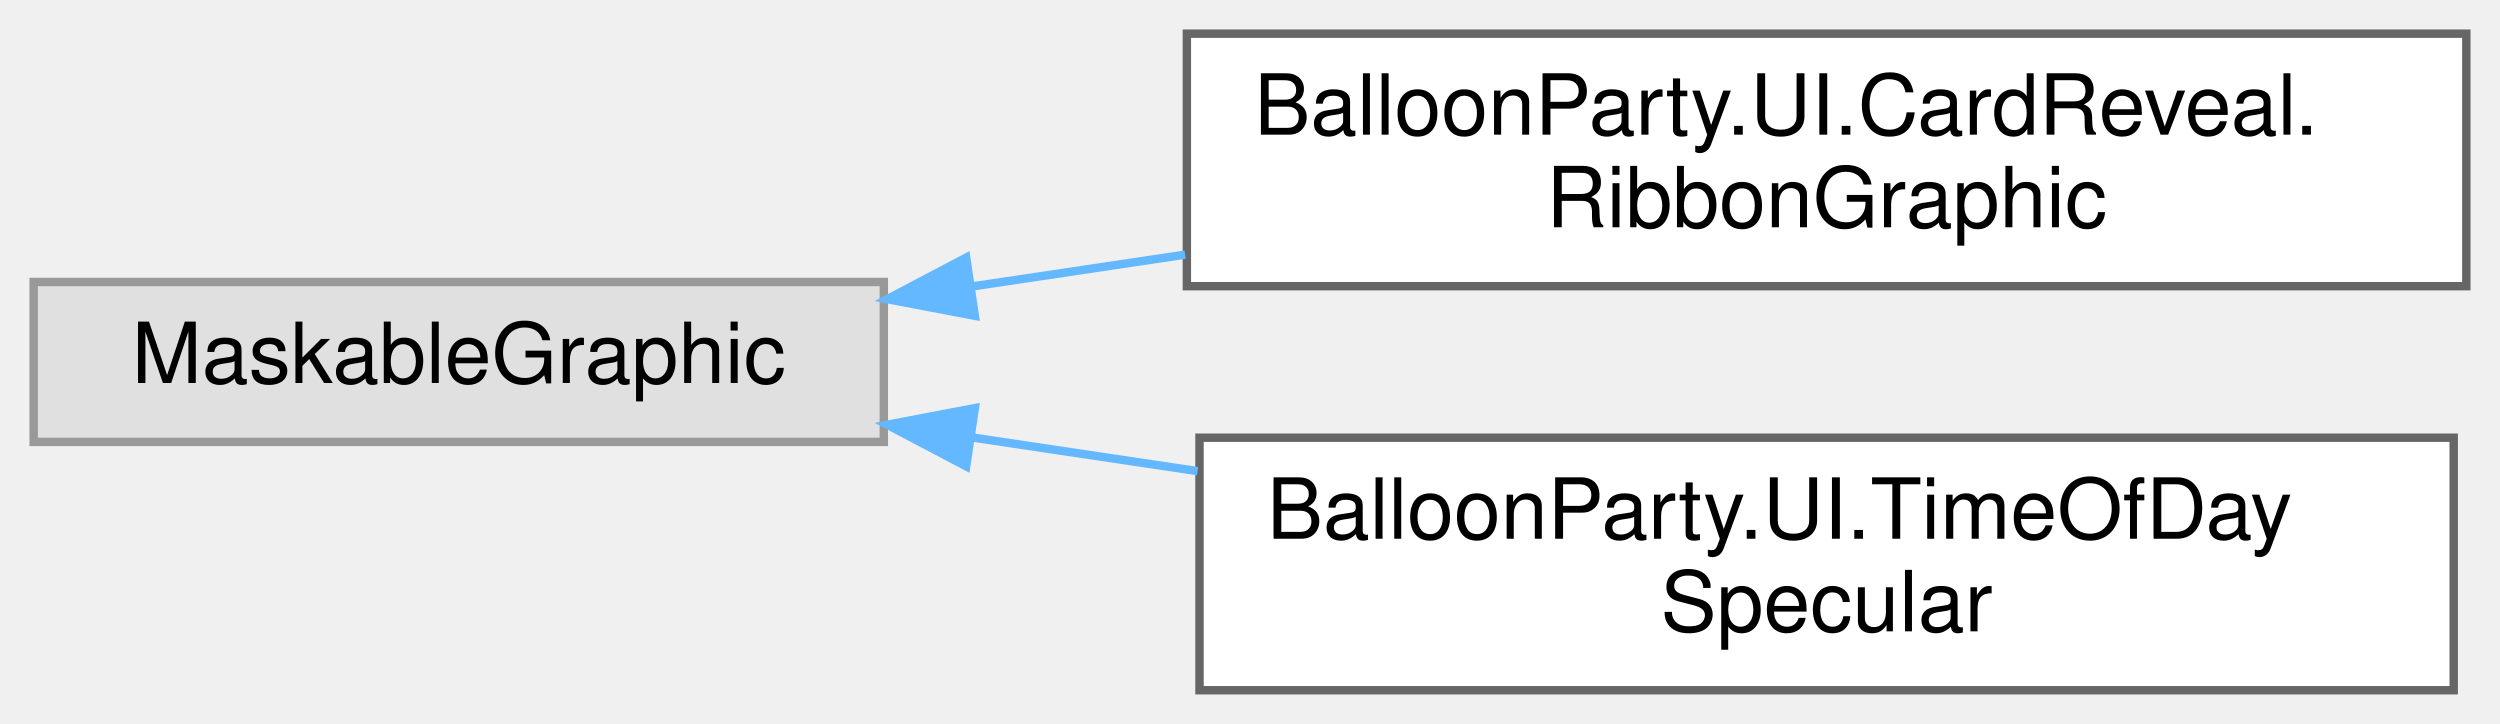
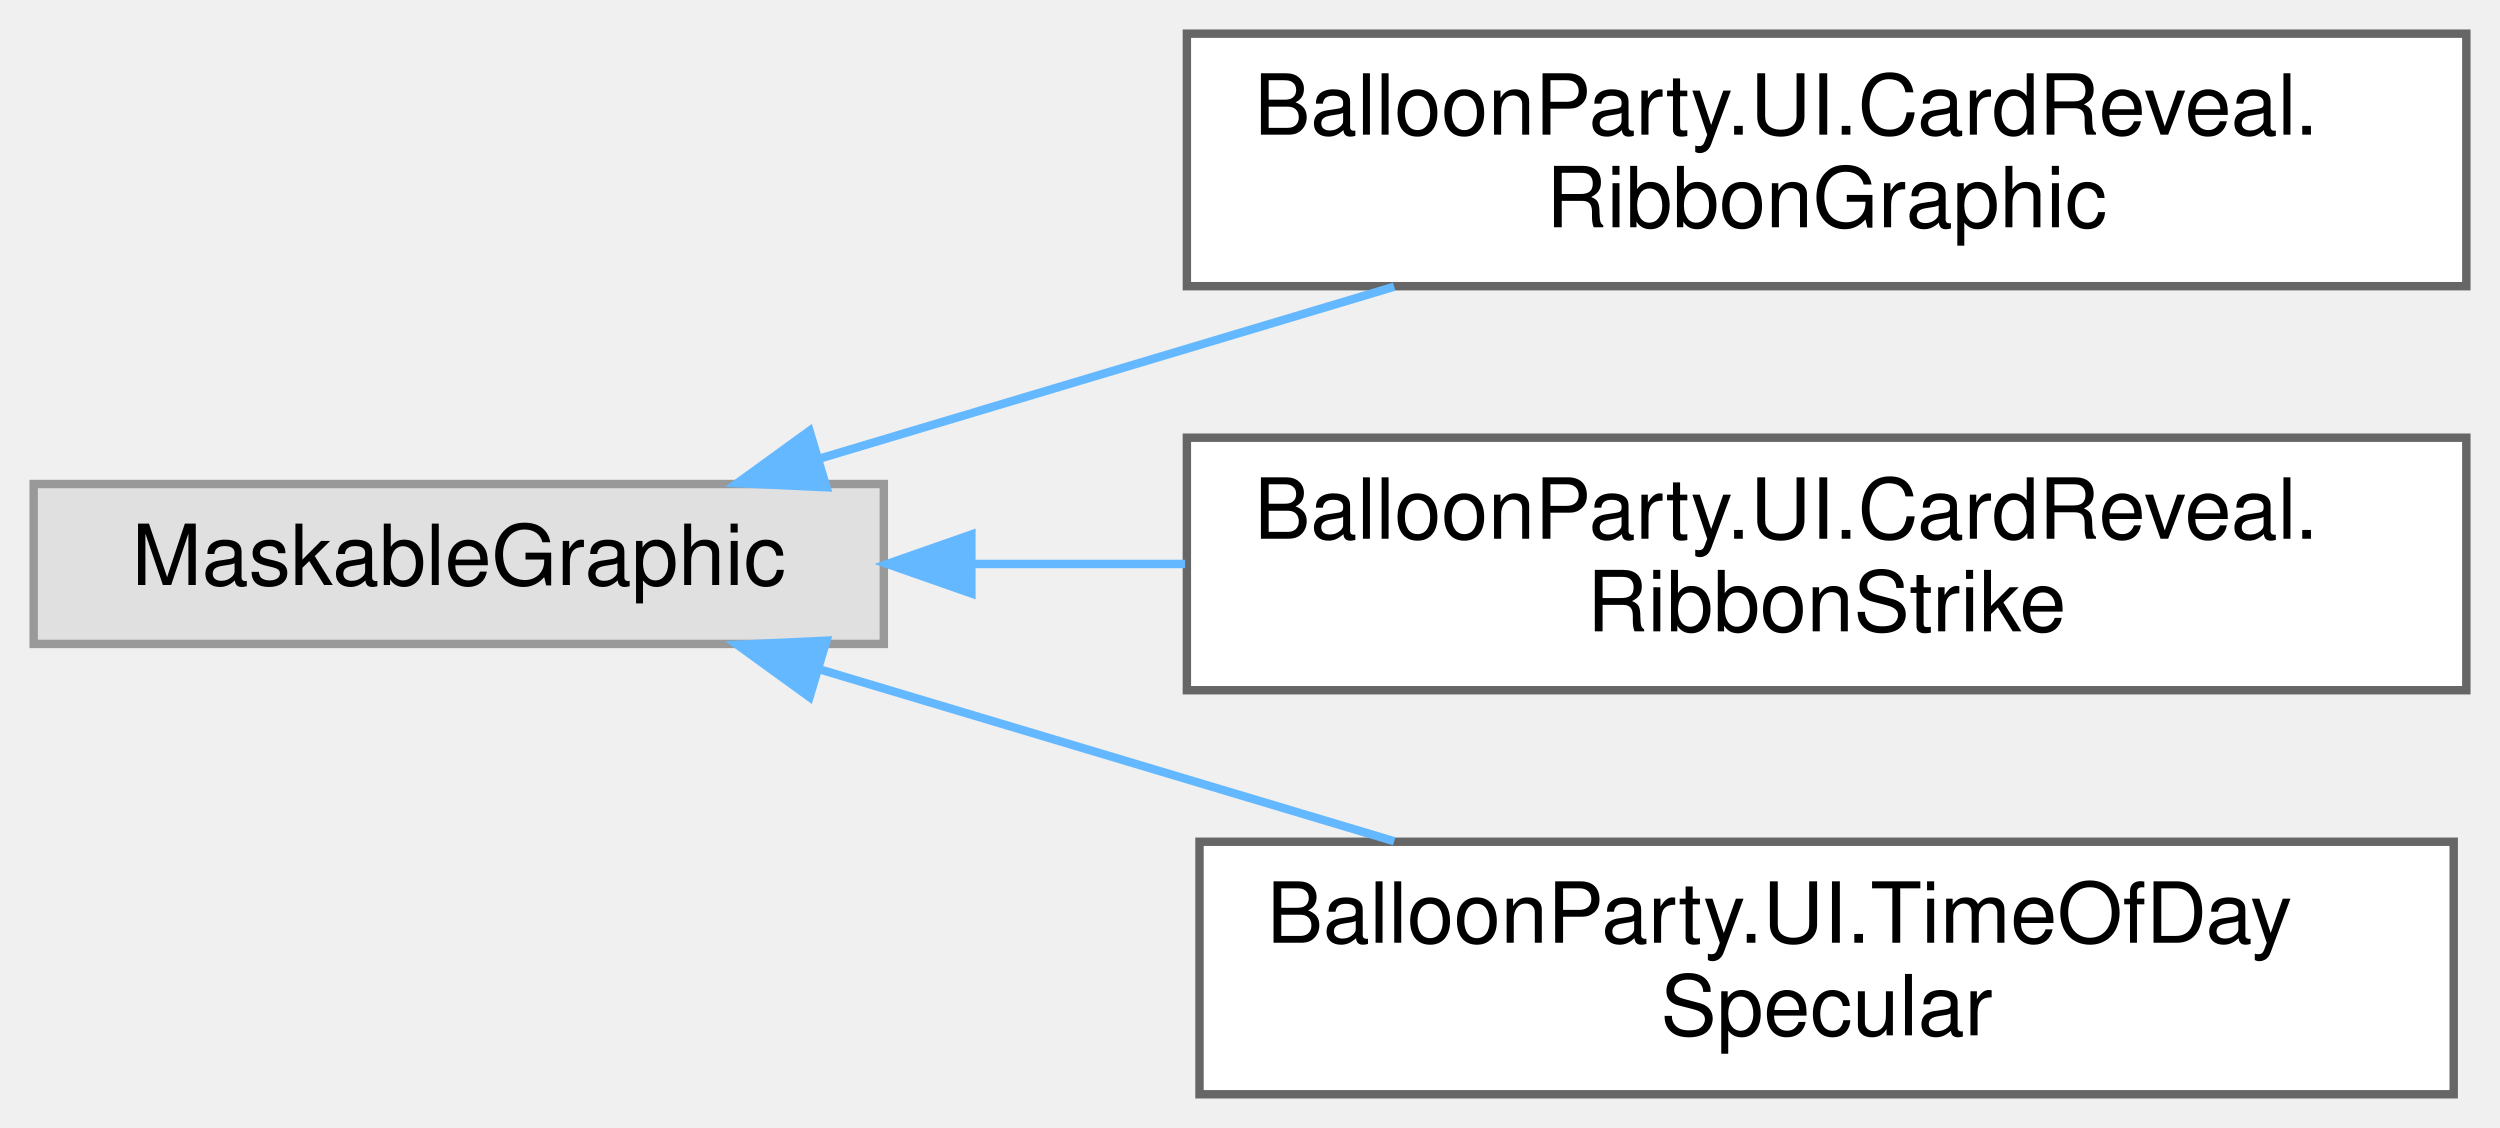
- <svg xmlns="http://www.w3.org/2000/svg" xmlns:xlink="http://www.w3.org/1999/xlink" width="297pt" height="86pt" viewBox="0.00 0.00 297.00 86.00">
-   <g id="graph0" class="graph" transform="scale(1 1) rotate(0) translate(4 82)">
+ <svg xmlns="http://www.w3.org/2000/svg" xmlns:xlink="http://www.w3.org/1999/xlink" width="297pt" height="134pt" viewBox="0.00 0.00 297.00 134.00">
+   <g id="graph0" class="graph" transform="scale(1 1) rotate(0) translate(4 130)">
    <g id="Node000000" class="node">
      <g id="a_Node000000">
        <a xlink:title=" ">
-           <polygon fill="#e0e0e0" stroke="#999999" points="101,-48.5 0,-48.5 0,-29.5 101,-29.5 101,-48.5" />
-           <text text-anchor="middle" x="50.5" y="-36.5" font-family="Helvetica,sans-Serif" font-size="10.00">MaskableGraphic</text>
+           <polygon fill="#e0e0e0" stroke="#999999" points="101,-72.5 0,-72.5 0,-53.5 101,-53.5 101,-72.5" />
+           <text text-anchor="middle" x="50.5" y="-60.5" font-family="Helvetica,sans-Serif" font-size="10.00">MaskableGraphic</text>
        </a>
      </g>
    </g>
    <g id="Node000001" class="node">
      <g id="a_Node000001">
        <a xlink:href="classBalloonParty_1_1UI_1_1CardReveal_1_1RibbonGraphic.html" target="_top" xlink:title="A strip of ribbon filling its rect: swallowtail-notched at both ends, with a wave running along it th...">
-           <polygon fill="white" stroke="#666666" points="289,-78 137,-78 137,-48 289,-48 289,-78" />
-           <text text-anchor="start" x="145" y="-66" font-family="Helvetica,sans-Serif" font-size="10.00">BalloonParty.UI.CardReveal.</text>
-           <text text-anchor="middle" x="213" y="-55" font-family="Helvetica,sans-Serif" font-size="10.00">RibbonGraphic</text>
+           <polygon fill="white" stroke="#666666" points="289,-126 137,-126 137,-96 289,-96 289,-126" />
+           <text text-anchor="start" x="145" y="-114" font-family="Helvetica,sans-Serif" font-size="10.00">BalloonParty.UI.CardReveal.</text>
+           <text text-anchor="middle" x="213" y="-103" font-family="Helvetica,sans-Serif" font-size="10.00">RibbonGraphic</text>
        </a>
      </g>
    </g>
    <g id="edge662_Node000000_Node000001" class="edge">
      <g id="a_edge662_Node000000_Node000001">
        <a xlink:title=" ">
-           <path fill="none" stroke="#63b8ff" d="M111.35,-47.95C119.65,-49.19 128.26,-50.48 136.79,-51.75" />
-           <polygon fill="#63b8ff" stroke="#63b8ff" points="111.81,-44.48 101.4,-46.46 110.78,-51.4 111.81,-44.48" />
+           <path fill="none" stroke="#63b8ff" d="M93.44,-75.54C114.32,-81.79 139.71,-89.38 161.63,-95.94" />
+           <polygon fill="#63b8ff" stroke="#63b8ff" points="94.18,-72.11 83.59,-72.6 92.17,-78.82 94.18,-72.11" />
        </a>
      </g>
    </g>
    <g id="Node000002" class="node">
      <g id="a_Node000002">
+         <a xlink:href="classBalloonParty_1_1UI_1_1CardReveal_1_1RibbonStrike.html" target="_top" xlink:title="A pen stroke through a ribbon's line, bent by the same wave as the ribbon and its writing,...">
+           <polygon fill="white" stroke="#666666" points="289,-78 137,-78 137,-48 289,-48 289,-78" />
+           <text text-anchor="start" x="145" y="-66" font-family="Helvetica,sans-Serif" font-size="10.00">BalloonParty.UI.CardReveal.</text>
+           <text text-anchor="middle" x="213" y="-55" font-family="Helvetica,sans-Serif" font-size="10.00">RibbonStrike</text>
+         </a>
+       </g>
+     </g>
+     <g id="edge663_Node000000_Node000002" class="edge">
+       <g id="a_edge663_Node000000_Node000002">
+         <a xlink:title=" ">
+           <path fill="none" stroke="#63b8ff" d="M111.62,-63C119.83,-63 128.35,-63 136.79,-63" />
+           <polygon fill="#63b8ff" stroke="#63b8ff" points="111.4,-59.5 101.4,-63 111.4,-66.5 111.4,-59.5" />
+         </a>
+       </g>
+     </g>
+     <g id="Node000003" class="node">
+       <g id="a_Node000003">
        <a xlink:href="classBalloonParty_1_1UI_1_1TimeOfDaySpecular.html" target="_top" xlink:title="A rounded UI shape's specular, lit like the balloons: a soft stroke that runs along the inside of the...">
          <polygon fill="white" stroke="#666666" points="287.5,-30 138.5,-30 138.5,0 287.5,0 287.5,-30" />
          <text text-anchor="start" x="146.5" y="-18" font-family="Helvetica,sans-Serif" font-size="10.00">BalloonParty.UI.TimeOfDay</text>
          <text text-anchor="middle" x="213" y="-7" font-family="Helvetica,sans-Serif" font-size="10.00">Specular</text>
        </a>
      </g>
    </g>
-     <g id="edge663_Node000000_Node000002" class="edge">
-       <g id="a_edge663_Node000000_Node000002">
+     <g id="edge664_Node000000_Node000003" class="edge">
+       <g id="a_edge664_Node000000_Node000003">
        <a xlink:title=" ">
-           <path fill="none" stroke="#63b8ff" d="M111.48,-30.03C120.21,-28.73 129.29,-27.37 138.27,-26.03" />
-           <polygon fill="#63b8ff" stroke="#63b8ff" points="110.78,-26.6 101.4,-31.54 111.81,-33.52 110.78,-26.6" />
+           <path fill="none" stroke="#63b8ff" d="M93.44,-50.46C114.32,-44.21 139.71,-36.62 161.63,-30.06" />
+           <polygon fill="#63b8ff" stroke="#63b8ff" points="92.17,-47.18 83.59,-53.4 94.18,-53.89 92.17,-47.18" />
        </a>
      </g>
    </g>
  </g>
</svg>
